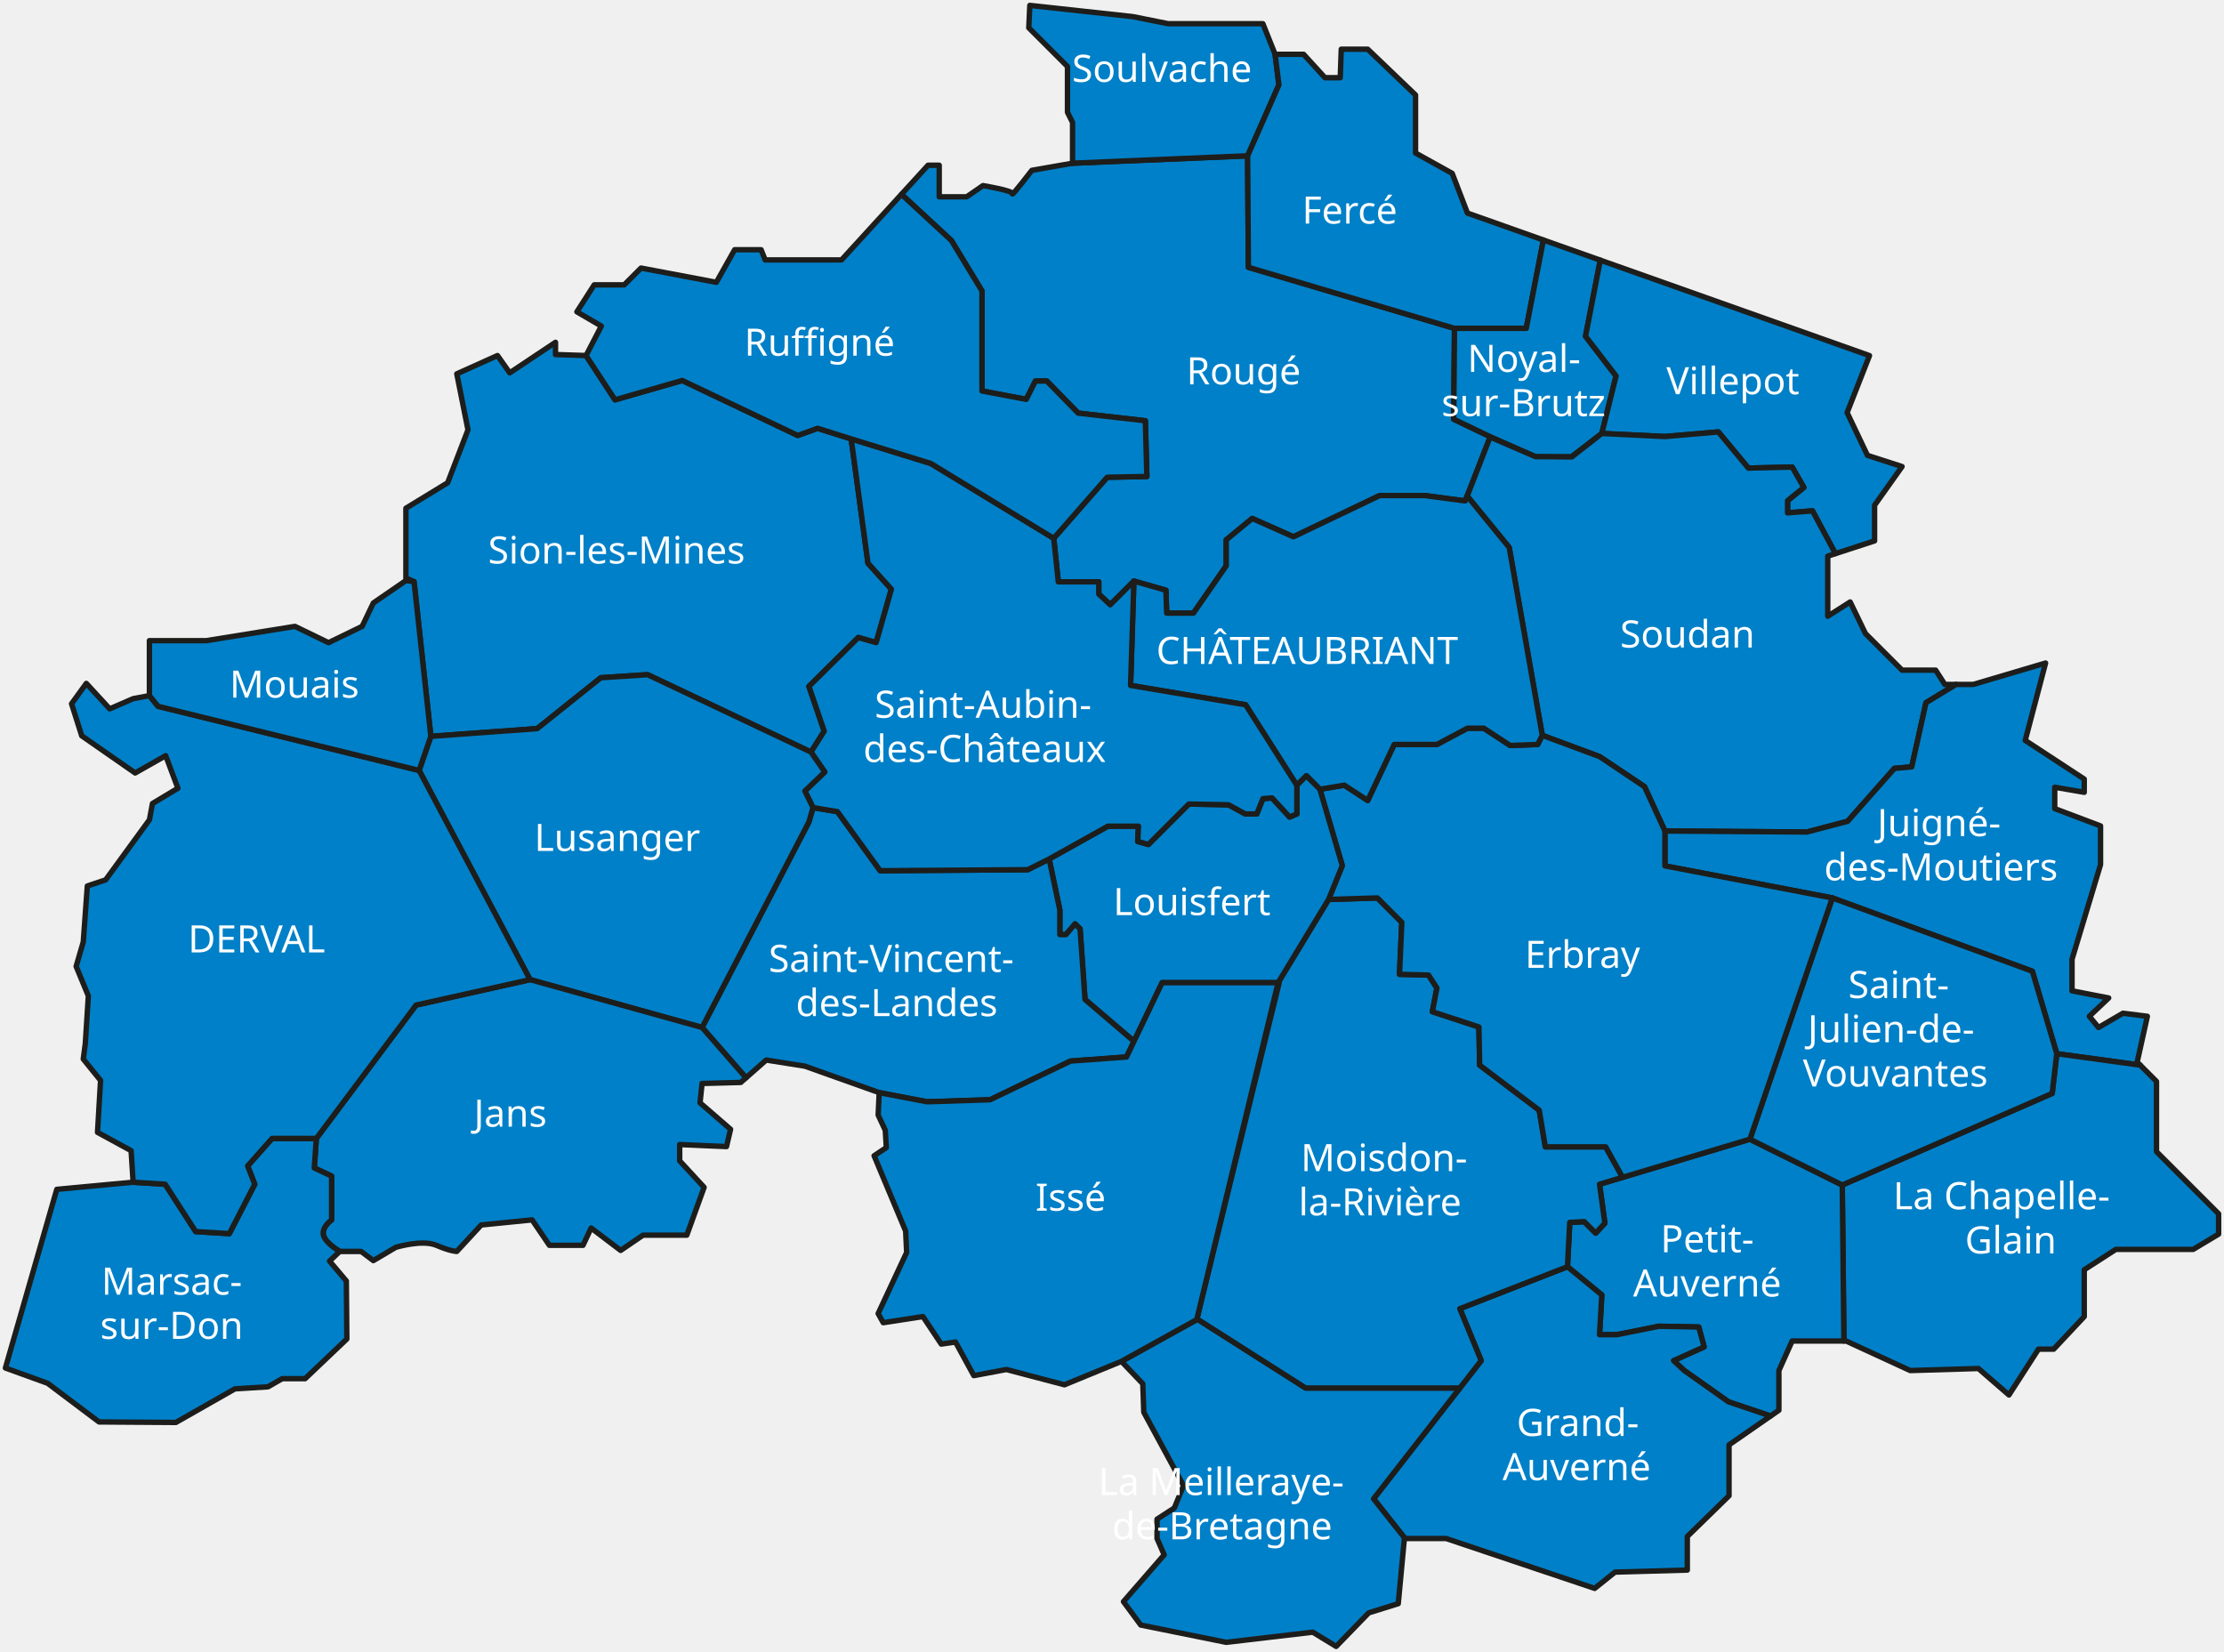
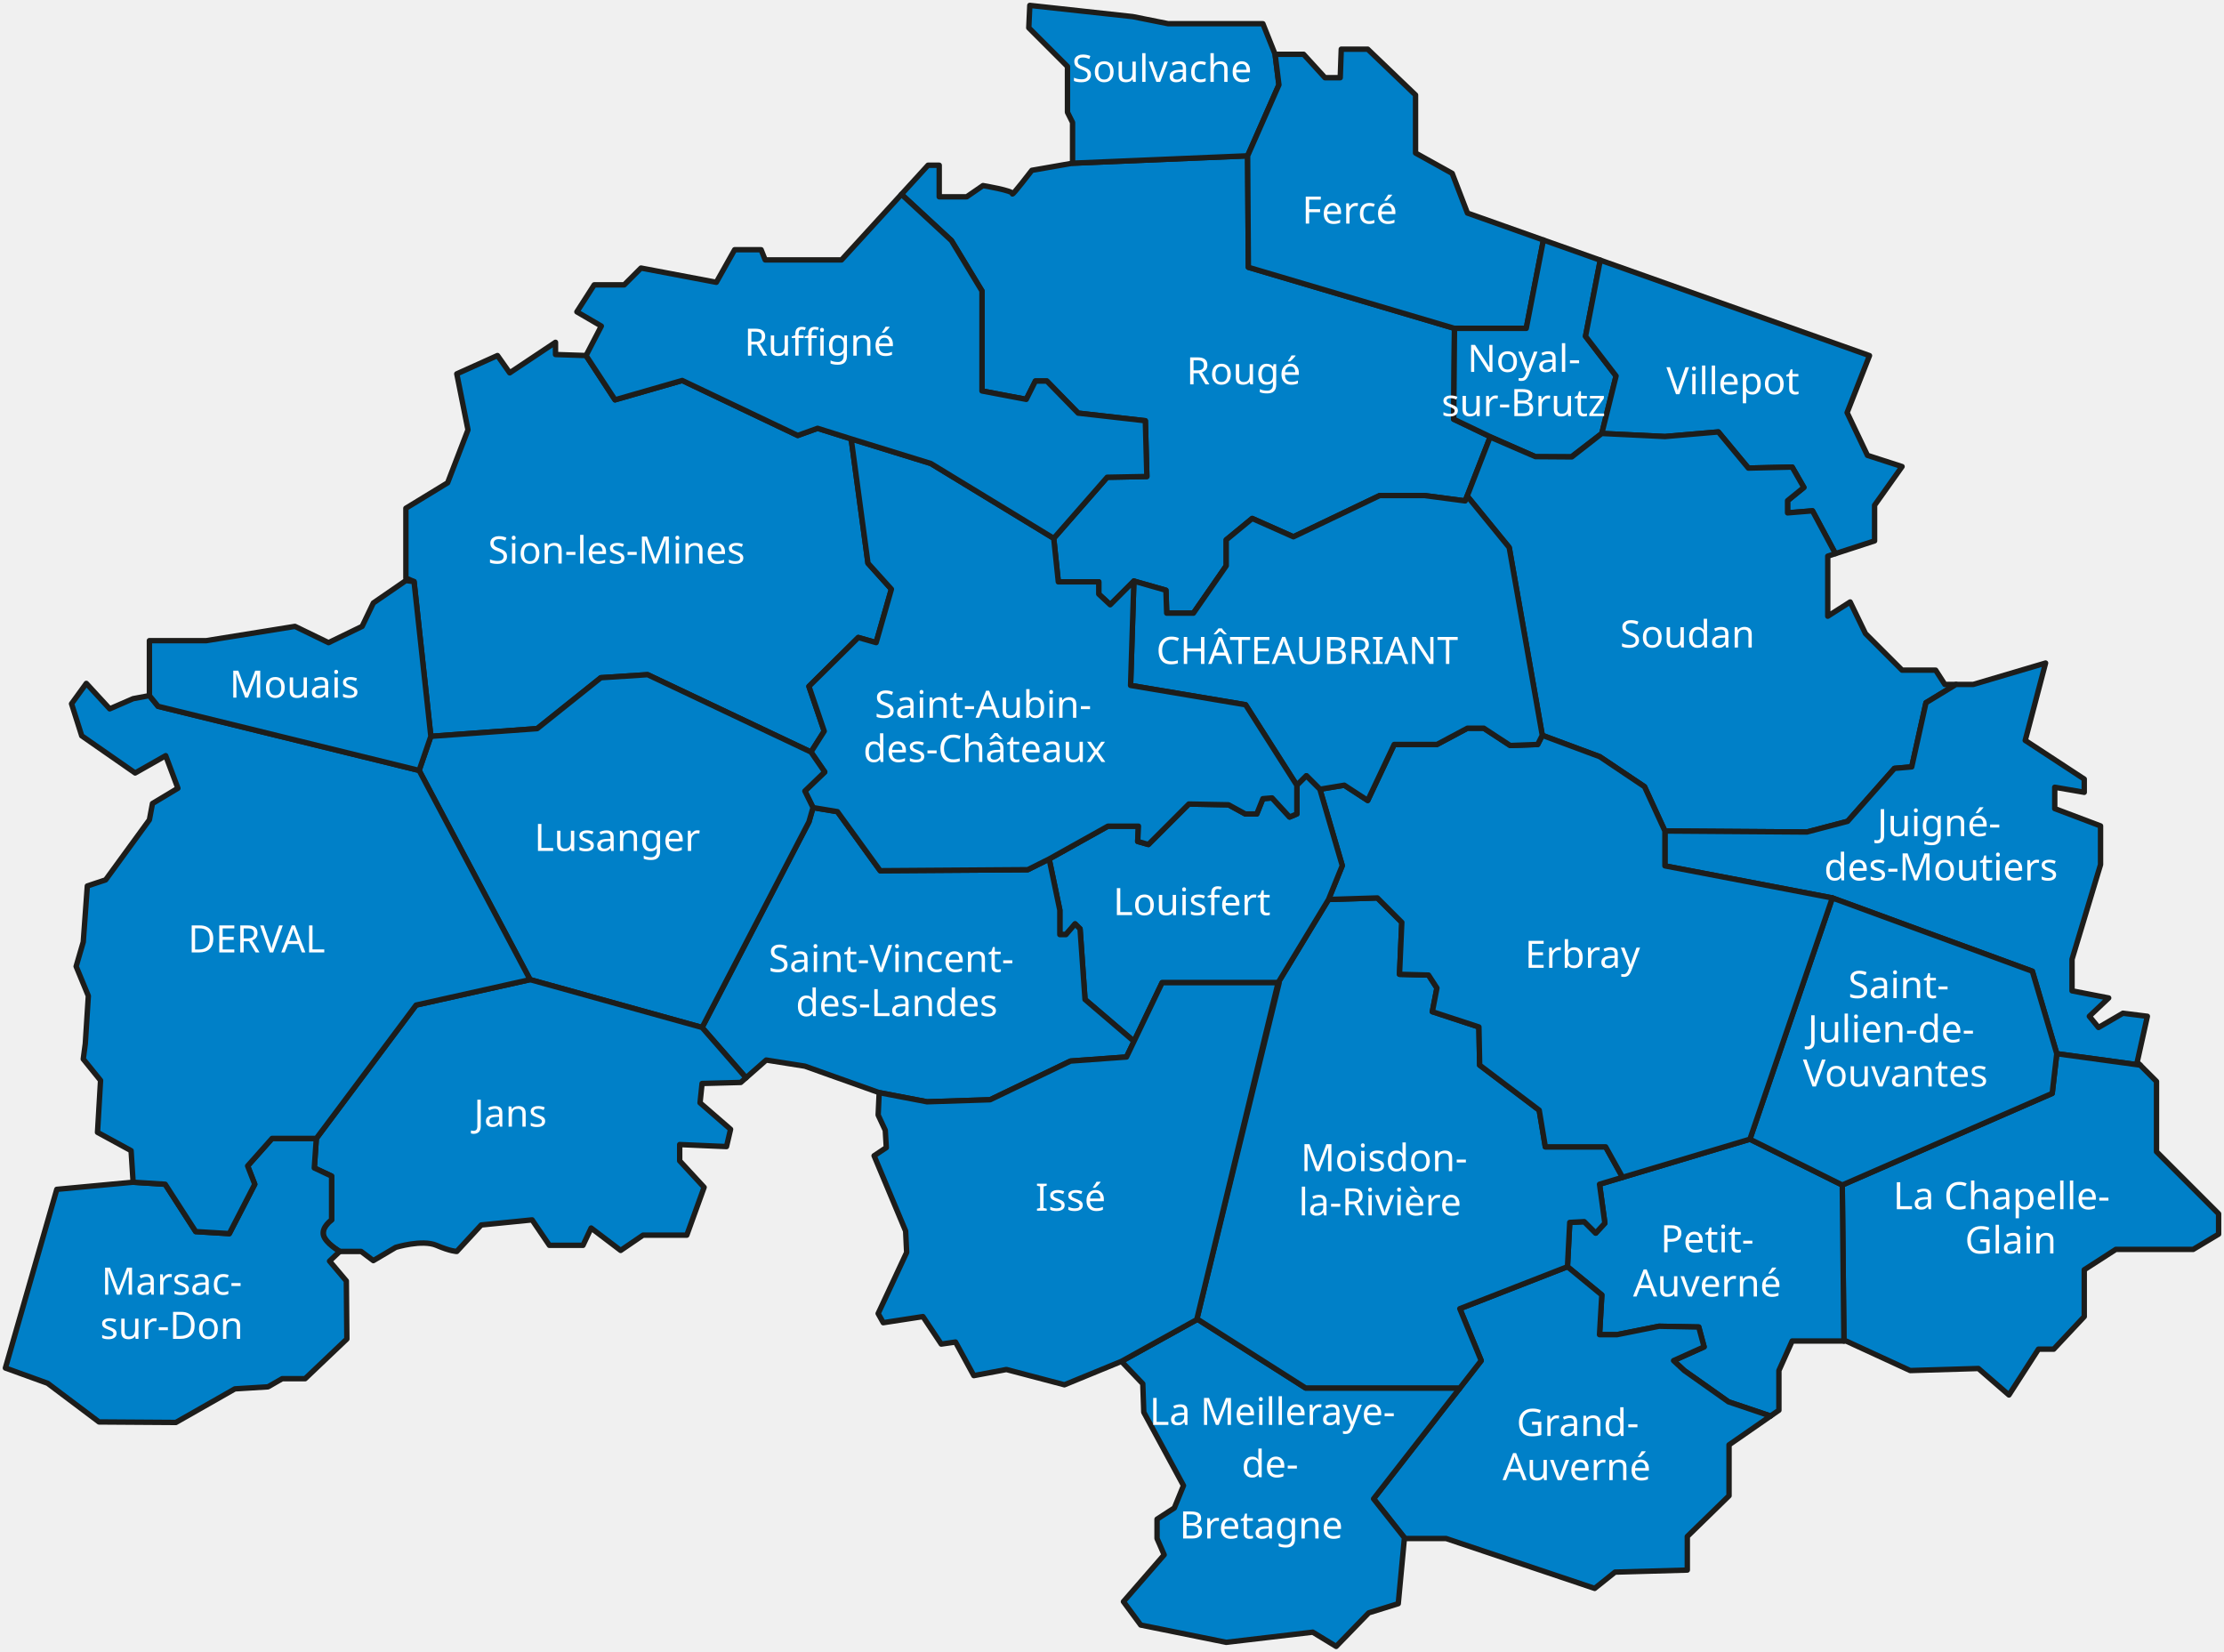
<svg xmlns="http://www.w3.org/2000/svg" version="1.1" id="Calque_1" x="0px" y="0px" width="100%" height="100%" viewBox="0 0 824 612" style="enable-background:new 0 0 824 612;" xml:space="preserve">
  <style type="text/css">
	
		@font-face {
	    font-family: 'poppinsmedium';
	    src: url('../fonts/poppins-medium-webfont.woff2') format('woff2'),
	         url('../fonts/poppins-medium-webfont.woff') format('woff'),
	         url('../fonts/poppins-medium-webfont.ttf') format('truetype');
	    font-weight: normal;
	    font-style: normal;
		}
		.st1{font-family:'poppinsmedium';}
		.st0{fill:#0080C8;stroke:#1D1D1B;stroke-width:2;stroke-linecap:round;stroke-linejoin:round;stroke-miterlimit:10;transition: all .6s;cursor:pointer}
		.st0:hover{fill:#556E7A;}
- 		.st2{fill:#FFFFFF;cursor:pointer}
+ 		.st2{fill:#ffffff;cursor:pointer}
		.st3{font-size:14}
	
</style>
  <g id="regions">
    <polygon id="sion-les-mines" class="st0" points="159.625,272.812 153.403,215.478 150.383,214.162 150.383,213.95   150.383,188.302 165.847,178.873 173.39,159.259 169.241,138.513 184.323,131.725 188.849,138.139 205.818,126.825 205.818,131.35   217.13,131.725 227.878,148.133 252.768,140.967 295.571,161.334 302.924,158.691 315.368,162.607 321.591,208.667   330.261,218.285 324.605,238.086 318.006,236.2 299.715,254.305 305.372,270.899 300.471,278.633 239.948,249.97 222.604,251.1   199.03,269.959  " />
    <path id="rouge" class="st0" d="M390.41,199.45l19.8-22.629l14.707-0.286l-0.566-20.646l-24.889-2.829l-11.599-11.882h-4.237   l-3.396,6.789l-16.403-3.113V107.8l-11.313-18.67L333.99,71.999l0.53-0.579l9.317-10.202h4.149v11.695h10.182l6.031-4.152   c0,0,11.313,1.887,10.939,3.022c-0.376,1.13,7.163-8.678,7.163-8.678l15.087-2.639l64.859-2.739l0.283,41.3l76.364,22.63   l-0.284,33.665l13.576,6.503l-9.332,23.762l-14.99-1.978h-16.687l-31.961,15.275l-15.271-6.788l-9.619,7.92v9.618l-12.158,17.539   h-9.902l-0.281-8.488l-11.877-3.395l-8.768,8.772l-4.243-3.959v-4.526h-14.99L390.41,199.45z" />
    <polygon id="soulvache" class="st0" points="462.246,57.729 473.846,31.42 472.428,20.105 467.905,8.789 432.834,8.789   419.633,6.151 381.548,2 381.168,10.303 395.502,24.632 395.502,41.603 397.387,45.378 397.387,60.463  " />
    <polygon id="ferce" class="st0" points="543.701,78.946 538.045,64.235 524.467,56.691 524.467,35.192 506.744,18.22   496.943,18.22 496.561,28.784 490.906,28.784 482.984,20.107 472.43,20.107 473.842,31.421 462.248,57.729 462.527,99.033   538.89,121.663 565.479,121.663 571.844,88.92  " />
    <polygon id="noyal-sur-brutz" class="st0" points="571.842,88.922 565.481,121.658 538.894,121.658 538.607,155.323   552.185,161.825 568.969,169.277 582.163,169.277 593.477,160.599 598.758,139.292 587.445,124.583 592.913,96.387  " />
    <polygon id="villepot" class="st0" points="662.303,190.023 671.535,189.267 680.027,205.125 694.543,200.397 694.543,187.194   704.725,172.86 691.902,168.714 684.361,152.874 692.656,131.75 592.913,96.389 587.447,124.586 598.758,139.295 593.477,160.603   616.859,161.736 636.658,160.038 647.781,173.428 663.998,173.05 668.333,180.596 662.303,185.497  " />
    <polygon id="soudan" class="st0" points="713.586,260.364 724.725,253.574 720.563,253.574 717.168,248.293 704.727,248.293   691.152,234.715 685.492,223.024 677.193,228.307 677.193,206.052 680.031,205.123 671.535,189.271 662.301,190.021   662.301,185.495 668.332,180.595 663.998,173.048 647.779,173.429 636.657,160.035 616.861,161.732 593.476,160.602   582.354,169.276 568.875,169.184 552.091,161.922 543.604,183.797 559.164,202.849 571.418,272.435 592.729,280.356   609.316,291.481 616.861,307.889 669.465,308.263 684.545,304.304 701.896,284.691 708.306,284.126" />
    <polygon id="juigne-des-moutiers" class="st0" points="708.306,284.126 701.898,284.69 684.545,304.302 669.465,308.263   616.861,307.887 616.861,320.805 678.892,332.686 752.988,359.84 762.04,390.393 792.955,394.627 791.835,393.506 795.607,376.533   786.553,375.402 777.502,380.682 774.109,376.533 781.273,369.745 767.696,367.102 767.696,355.412 778.26,320.336 778.26,306   761.29,299.592 761.29,291.67 772.223,293.553 772.223,288.652 750.352,274.318 757.895,245.654 731.12,253.574 724.729,253.574   713.582,260.364  " />
    <polygon id="la-chapelle-glain" class="st0" points="822,457.247 822,449.703 798.996,426.694 798.996,400.67 792.955,394.627   762.042,390.393 760.345,405.103 682.564,439.045 683.176,496.848 683.982,496.848 707.739,507.789 733.008,507.033   744.32,516.842 755.254,499.868 760.908,499.868 772.223,487.798 772.223,470.449 783.914,462.906 812.575,462.906  " />
    <polygon id="petit-auverne" class="st0" points="682.568,439.047 648.343,422.074 592.63,438.763 594.608,453.189 591.212,456.87   586.973,452.625 581.597,452.91 580.752,469.319 593.475,479.782 592.63,494.49 599.133,494.49 614.69,491.381 629.396,491.664   631.375,499.016 620.063,504.109 624.021,507.789 640.424,519.383 656.008,524.636 659.09,522.498 659.09,507.789 663.994,496.848   683.18,496.848  " />
    <polygon id="grand-auverne" class="st0" points="640.426,519.383 624.023,507.783 620.064,504.109 631.377,499.017 629.393,491.66   614.688,491.378 599.133,494.492 592.626,494.492 593.479,479.782 580.748,469.312 540.873,484.873 548.789,504.109   508.91,555.313 520.562,570.019 535.783,570.019 590.839,588.499 598.377,582.467 625.155,581.714 625.155,569.265   640.615,554.179 640.615,535.321 656.005,524.639  " />
    <polygon id="la-meilleraye-de-bretagne" class="st0" points="540.89,514.252 483.742,514.252 443.467,488.63 443.395,488.929   415.486,504.391 423.406,512.69 423.781,523.251 438.49,550.405 435.096,558.701 428.688,562.852 428.688,570.017 431.328,576.056   416.244,593.404 422.652,602.079 454.328,608.487 486.387,604.719 495.055,610 507.123,597.555 518.061,594.159 520.325,570.017   520.564,570.017 508.917,555.309  " />
    <polyline id="saint-julien-de-vouvantes" class="st0" points="682.568,439.047 648.343,422.074 678.889,332.688 752.992,359.841   762.041,390.393 760.349,405.104 682.568,439.047  " />
    <polygon id="moisdon-la-riviere" class="st0" points="594.893,424.903 572.548,424.903 570.283,411.326 548.225,394.634   547.943,380.49 530.687,374.832 532.386,366.064 529.275,361.253 518.528,360.975 519.376,341.738 510.323,332.686 492.225,333.25   473.547,364.082 473.938,364.082 443.467,488.628 483.738,514.252 540.888,514.252 540.627,514.596 548.789,504.109   540.87,484.873 580.752,469.319 581.597,452.91 586.973,452.625 591.212,456.872 594.608,453.191 592.631,438.766 601.176,436.204    " />
    <polygon id="erbray" class="st0" points="571.418,272.434 592.721,280.353 609.313,291.479 616.86,307.886 616.86,320.807   678.892,332.689 648.345,422.078 601.488,436.107 601.178,436.203 594.895,424.905 572.551,424.905 570.284,411.328   548.225,394.636 547.939,380.491 530.689,374.834 532.387,366.066 529.273,361.257 518.525,360.977 519.377,341.74   510.328,332.689 492.225,333.252 497.316,320.713 489.022,292.424 498.071,290.913 506.744,296.569 516.549,275.828   532.387,275.828 543.701,269.794 549.732,269.794 559.541,276.205 569.721,275.828  " />
    <polyline id="chateaubriant" class="st0" points="489.021,292.423 498.069,290.915 506.748,296.573 516.549,275.825   532.386,275.825 543.7,269.793 549.738,269.793 559.537,276.207 569.719,275.825 571.417,272.431 559.164,202.842 543.607,183.798   542.852,185.591 527.861,183.608 511.178,183.608 479.216,198.882 463.943,192.093 454.324,200.015 454.324,209.632   442.168,227.17 432.266,227.17 431.982,218.686 420.107,215.291 418.881,253.949 461.495,261.115 480.488,290.961 484.025,287.425   489.021,292.423  " />
    <polygon id="louisfert" class="st0" points="497.316,320.709 489.023,292.423 484.023,287.425 480.488,290.958 480.488,301.569   477.8,302.7 471.297,295.625 467.903,295.911 465.641,301.569 461.396,301.569 455.174,298.175 440.469,297.89 425.48,312.885   421.521,311.752 421.801,306.097 410.487,306.097 388.714,318.257 392.672,337.211 392.672,346.264 394.934,346.264   398.328,342.305 400.165,344.141 402.003,370.307 420.154,385.818 430.57,364.082 473.543,364.082 492.229,333.25  " />
    <polygon id="saint-vincent-des-landes" class="st0" points="366.843,407.461 396.634,393.126 417.376,391.62 420.154,385.816   402.007,370.311 400.167,344.143 398.328,342.305 394.937,346.264 392.673,346.264 392.673,337.212 388.714,318.263   380.793,322.223 326.116,322.598 310.279,300.722 301.228,299.212 299.721,304.493 260.125,380.681 276.403,399.33   283.882,392.748 298.209,395.012 325.74,404.821 343.461,408.215  " />
    <polygon id="saint-aubin-des-chateaux" class="st0" points="301.228,299.21 310.277,300.718 326.116,322.598 380.793,322.219   388.713,318.257 410.493,306.096 421.803,306.096 421.521,311.752 425.48,312.885 440.472,297.891 455.18,298.174 461.399,301.569   465.641,301.569 467.903,295.912 471.297,295.627 477.805,302.7 480.488,301.569 480.488,290.959 461.499,261.115 418.883,253.949   420.109,215.29 411.337,224.061 407.099,220.1 407.099,215.575 392.107,215.575 390.41,199.448 344.876,171.725 315.369,162.605   321.591,208.668 330.266,218.286 324.609,238.087 318.007,236.199 299.721,254.305 305.378,270.901 300.473,278.631   305.563,286.008 298.208,293.084  " />
    <polygon id="lusanger" class="st0" points="260.122,380.681 299.718,304.493 301.226,299.212 298.21,293.083 305.565,286.01   300.473,278.632 239.95,249.968 222.602,251.1 199.032,269.958 159.627,272.812 155.286,285.442 196.395,362.95  " />
    <path id="jans" class="st0" d="M251.826,430.09v-6.034l17.345,0.753l1.511-6.406l-11.313-9.813l0.752-7.162l14.33-0.382   l1.951-1.716l-16.281-18.649l-63.727-17.727l-42.235,9.428l-36.957,49.409l-0.756,10.938l6.412,3.021v16.215   c0,0-3.77,2.643-3.019,5.657c0.756,3.019,6.037,6.038,6.037,6.038h7.92l4.526,3.395l8.294-4.904c0,0,9.806-3.017,15.083-0.756   c5.28,2.266,7.542,2.266,7.542,2.266l9.05-9.807l18.857-1.889l6.407,9.43H216l3.018-6.41l10.938,8.297l8.294-5.658h16.214   l6.413-17.723L251.826,430.09z" />
    <path id="marsac-sur-don" class="st0" d="M117.202,421.791l-0.756,10.939l6.414,3.014v16.223c0,0-3.771,2.641-3.021,5.657   c0.756,3.014,6.036,6.032,6.036,6.032l-3.773,3.586l6.223,7.354l0.188,21.498l-15.461,14.709h-8.485l-5.276,3.018l-12.259,0.754   l-21.87,12.447l-28.474-0.189l-19.041-14.33L2,506.846l19.042-66.193l28.282-2.645l11.878,0.756l11.313,17.539l12.445,0.756   l9.426-18.295l-2.64-6.787l9.052-10.186H117.202z" />
    <polygon id="derval" class="st0" points="40.652,262.627 31.976,253.199 26.51,260.738 30.279,272.62 50.078,286.389   61.389,279.976 65.916,292.045 56.488,297.703 55.358,303.737 39.143,325.991 32.355,328.255 30.846,348.997 28.207,358.05   32.731,368.988 31.602,386.717 30.846,392.376 37.256,400.295 36.126,419.531 48.57,426.32 49.326,438.01 61.205,438.765   72.517,456.303 84.963,457.056 94.389,438.765 91.75,431.979 100.799,421.791 117.205,421.791 154.158,372.382 196.395,362.955   155.287,285.447 58.56,261.685 55.358,257.726 49.326,258.857  " />
    <polygon id="isse" class="st0" points="443.467,488.63 443.395,488.929 415.486,504.391 415.486,504.395 394.369,513.065   372.875,507.406 360.807,509.67 354.018,497.225 348.742,497.982 341.954,487.797 327.247,490.059 325.359,486.666   335.916,464.037 335.542,456.115 323.854,428.203 328.378,425.188 327.998,418.777 325.359,413.116 325.739,404.821   343.461,408.215 366.842,407.459 396.633,393.126 417.375,391.62 420.154,385.816 420.152,385.818 430.57,364.082 473.543,364.082    " />
    <polygon id="mouais" class="st0" points="153.404,215.479 159.626,272.812 159.627,272.812 155.287,285.442 155.29,285.447   58.56,261.685 55.358,257.726 55.357,257.726 55.357,237.358 76.475,237.358 109.283,232.074 121.727,238.109 134.171,232.074   138.322,223.401 150.383,215.104  " />
    <polygon id="ruffigne" class="st0" points="217.134,131.724 227.88,148.132 248.374,142.231 252.77,140.967 295.568,161.332   302.921,158.688 315.369,162.605 344.876,171.725 390.41,199.449 410.209,176.821 424.915,176.536 424.35,155.888 399.46,153.059   387.86,141.178 383.622,141.178 380.228,147.966 363.825,144.853 363.825,107.8 352.512,89.131 333.989,72 333.987,72   311.787,96.294 283.503,96.294 281.993,92.525 272.192,92.525 265.404,104.591 237.496,99.312 231.275,105.538 220.152,105.538   213.739,115.532 222.792,120.813  " />
  </g>
  <text transform="matrix(0.9999 0 0 1 69.6621 352.8721)" class="st1 st2 st3">DERVAL</text>
  <text transform="matrix(0.9999 0 0 1 37.5771 479.668)" class="st1 st2 st3">Marsac-</text>
  <text transform="matrix(0.9999 0 0 1 37.1152 496.0488)" class="st1 st2 st3">sur-Don</text>
  <text transform="matrix(0.9999 0 0 1 428.3926 246.001)" class="st1 st2 st3">CHÂTEAUBRIANT</text>
  <text transform="matrix(0.9999 0 0 1 564.9912 358.584)" class="st1 st2 st3">Erbray</text>
  <text transform="matrix(0.9999 0 0 1 482.4268 82.8447)" class="st1 st2 st3">Fercé</text>
  <text transform="matrix(0.9999 0 0 1 561.9121 532.0176)" class="st1 st2 st3">Grand-</text>
  <text transform="matrix(0.9999 0 0 1 556.6904 548.3994)" class="st1 st2 st3">Auverné</text>
  <text transform="matrix(0.9999 0 0 1 383.6382 448.5566)" class="st1 st2 st3">Issé</text>
  <text transform="matrix(0.9999 0 0 1 695.543 309.79)" class="st1 st2 st3">Juigné-</text>
  <text transform="matrix(0.9999 0 0 1 675.8477 326.1719)" class="st1 st2 st3">des-Moutiers</text>
  <text transform="matrix(0.9999 0 0 1 615.2188 463.9727)" class="st1 st2 st3">Petit-</text>
  <text transform="matrix(0.9999 0 0 1 605.0566 480.3535)" class="st1 st2 st3">Auverné</text>
  <text transform="matrix(0.9999 0 0 1 543.6855 137.7852)" class="st1 st2 st3">Noyal-</text>
  <text transform="matrix(0.9999 0 0 1 534.0684 154.1665)" class="st1 st2 st3">sur-Brutz</text>
  <text transform="matrix(0.9999 0 0 1 481.9512 433.9121)" class="st1 st2 st3">Moisdon-</text>
  <text transform="matrix(0.9999 0 0 1 481.1396 450.293)" class="st1 st2 st3">la-Rivière</text>
  <text transform="matrix(0.9999 0 0 1 412.4478 339.0527)" class="st1 st2 st3">Louisfert</text>
  <text transform="matrix(0.9999 0 0 1 701.4229 448.0244)" class="st1 st2 st3">La Chapelle-</text>
  <text transform="matrix(0.9999 0 0 1 728.0195 464.4063)" class="st1 st2 st3">Glain</text>
  <text transform="matrix(0.9999 0 0 1 85.0747 258.4756)" class="st1 st2 st3">Mouais</text>
  <text transform="matrix(0.9999 0 0 1 284.7793 360.0967)" class="st1 st2 st3">Saint-Vincent-</text>
  <text transform="matrix(0.9999 0 0 1 294.8584 376.4785)" class="st1 st2 st3">des-Landes</text>
  <text transform="matrix(0.9999 0 0 1 175.5762 417.4316)" class="st1 st2 st3">Jans</text>
  <text transform="matrix(0.9999 0 0 1 197.96 315.2793)" class="st1 st2 st3">Lusanger</text>
  <text transform="matrix(0.9999 0 0 1 180.8252 208.7852)" class="st1 st2 st3">Sion-les-Mines</text>
  <text transform="matrix(0.9999 0 0 1 439.5918 142.4053)" class="st1 st2 st3">Rougé</text>
  <text transform="matrix(0.9999 0 0 1 275.7646 131.7783)" class="st1 st2 st3">Rufﬁgné</text>
  <text transform="matrix(0.9999 0 0 1 324.0742 265.9385)" class="st1 st2 st3">Saint-Aubin-</text>
  <text transform="matrix(0.9999 0 0 1 319.8608 282.3198)" class="st1 st2 st3">des-Châteaux</text>
  <text transform="matrix(0.9999 0 0 1 684.7773 369.7861)" class="st1 st2 st3">Saint-</text>
  <text transform="matrix(0.9999 0 0 1 669.7715 386.168)" class="st1 st2 st3">Julien-de-</text>
  <text transform="matrix(0.9999 0 0 1 667.9805 402.5488)" class="st1 st2 st3">Vouvantes</text>
  <text transform="matrix(0.9999 0 0 1 600.2402 239.8965)" class="st1 st2 st3">Soudan</text>
  <text transform="matrix(0.9999 0 0 1 397.1895 30.3398)" class="st1 st2 st3">Soulvache</text>
  <text transform="matrix(0.9999 0 0 1 617.4023 146.0596)" class="st1 st2 st3">Villepot</text>
-   <text transform="matrix(0.9999 0 0 1 406.9043 553.9307)" class="st1 st2 st3">La Meilleraye-</text>
-   <text transform="matrix(0.9999 0 0 1 412.042 570.3115)" class="st1 st2 st3">de-Bretagne</text>
+   <text transform="matrix(0.9999 0 0 1 425.9043 527.9307)" class="st1 st2 st3">La Meilleraye-</text>
+   <text transform="matrix(0.9999 0 0 1 460.042 547.3115)" class="st1 st2 st3">de-</text>
+   <text transform="matrix(0.9999 0 0 1 437     570     )" class="st1 st2 st3">Bretagne</text>
</svg>
